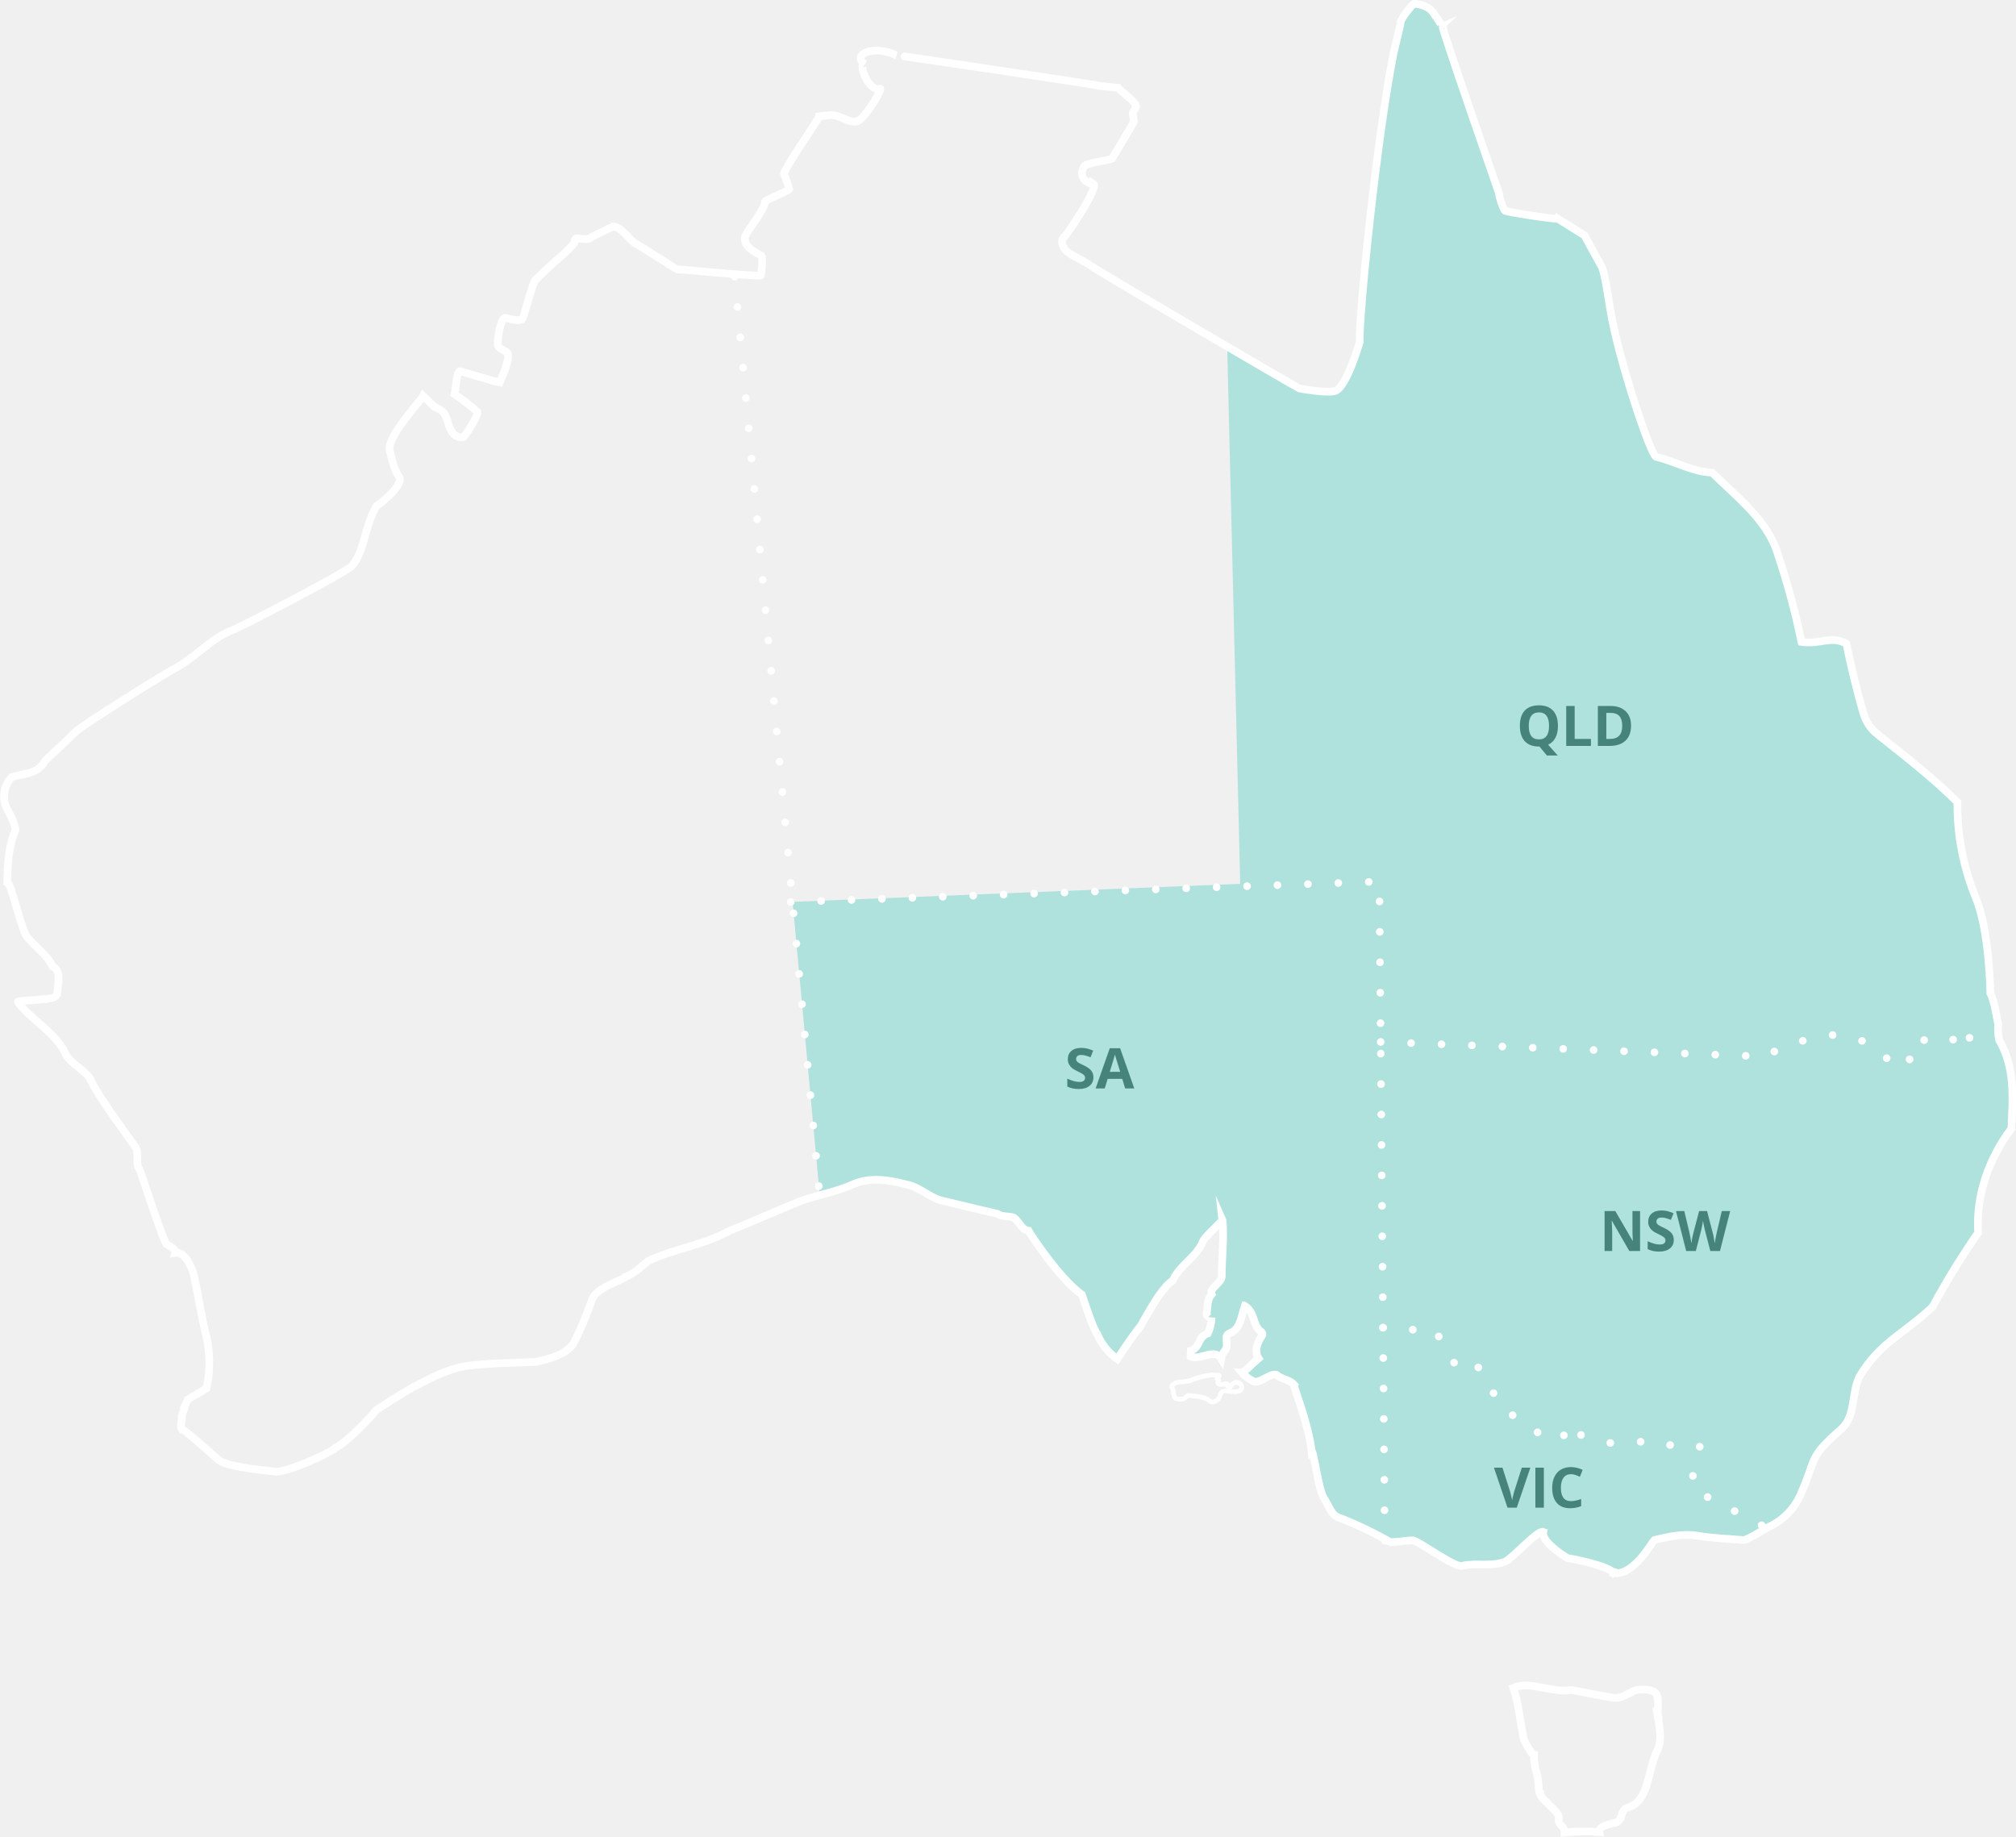
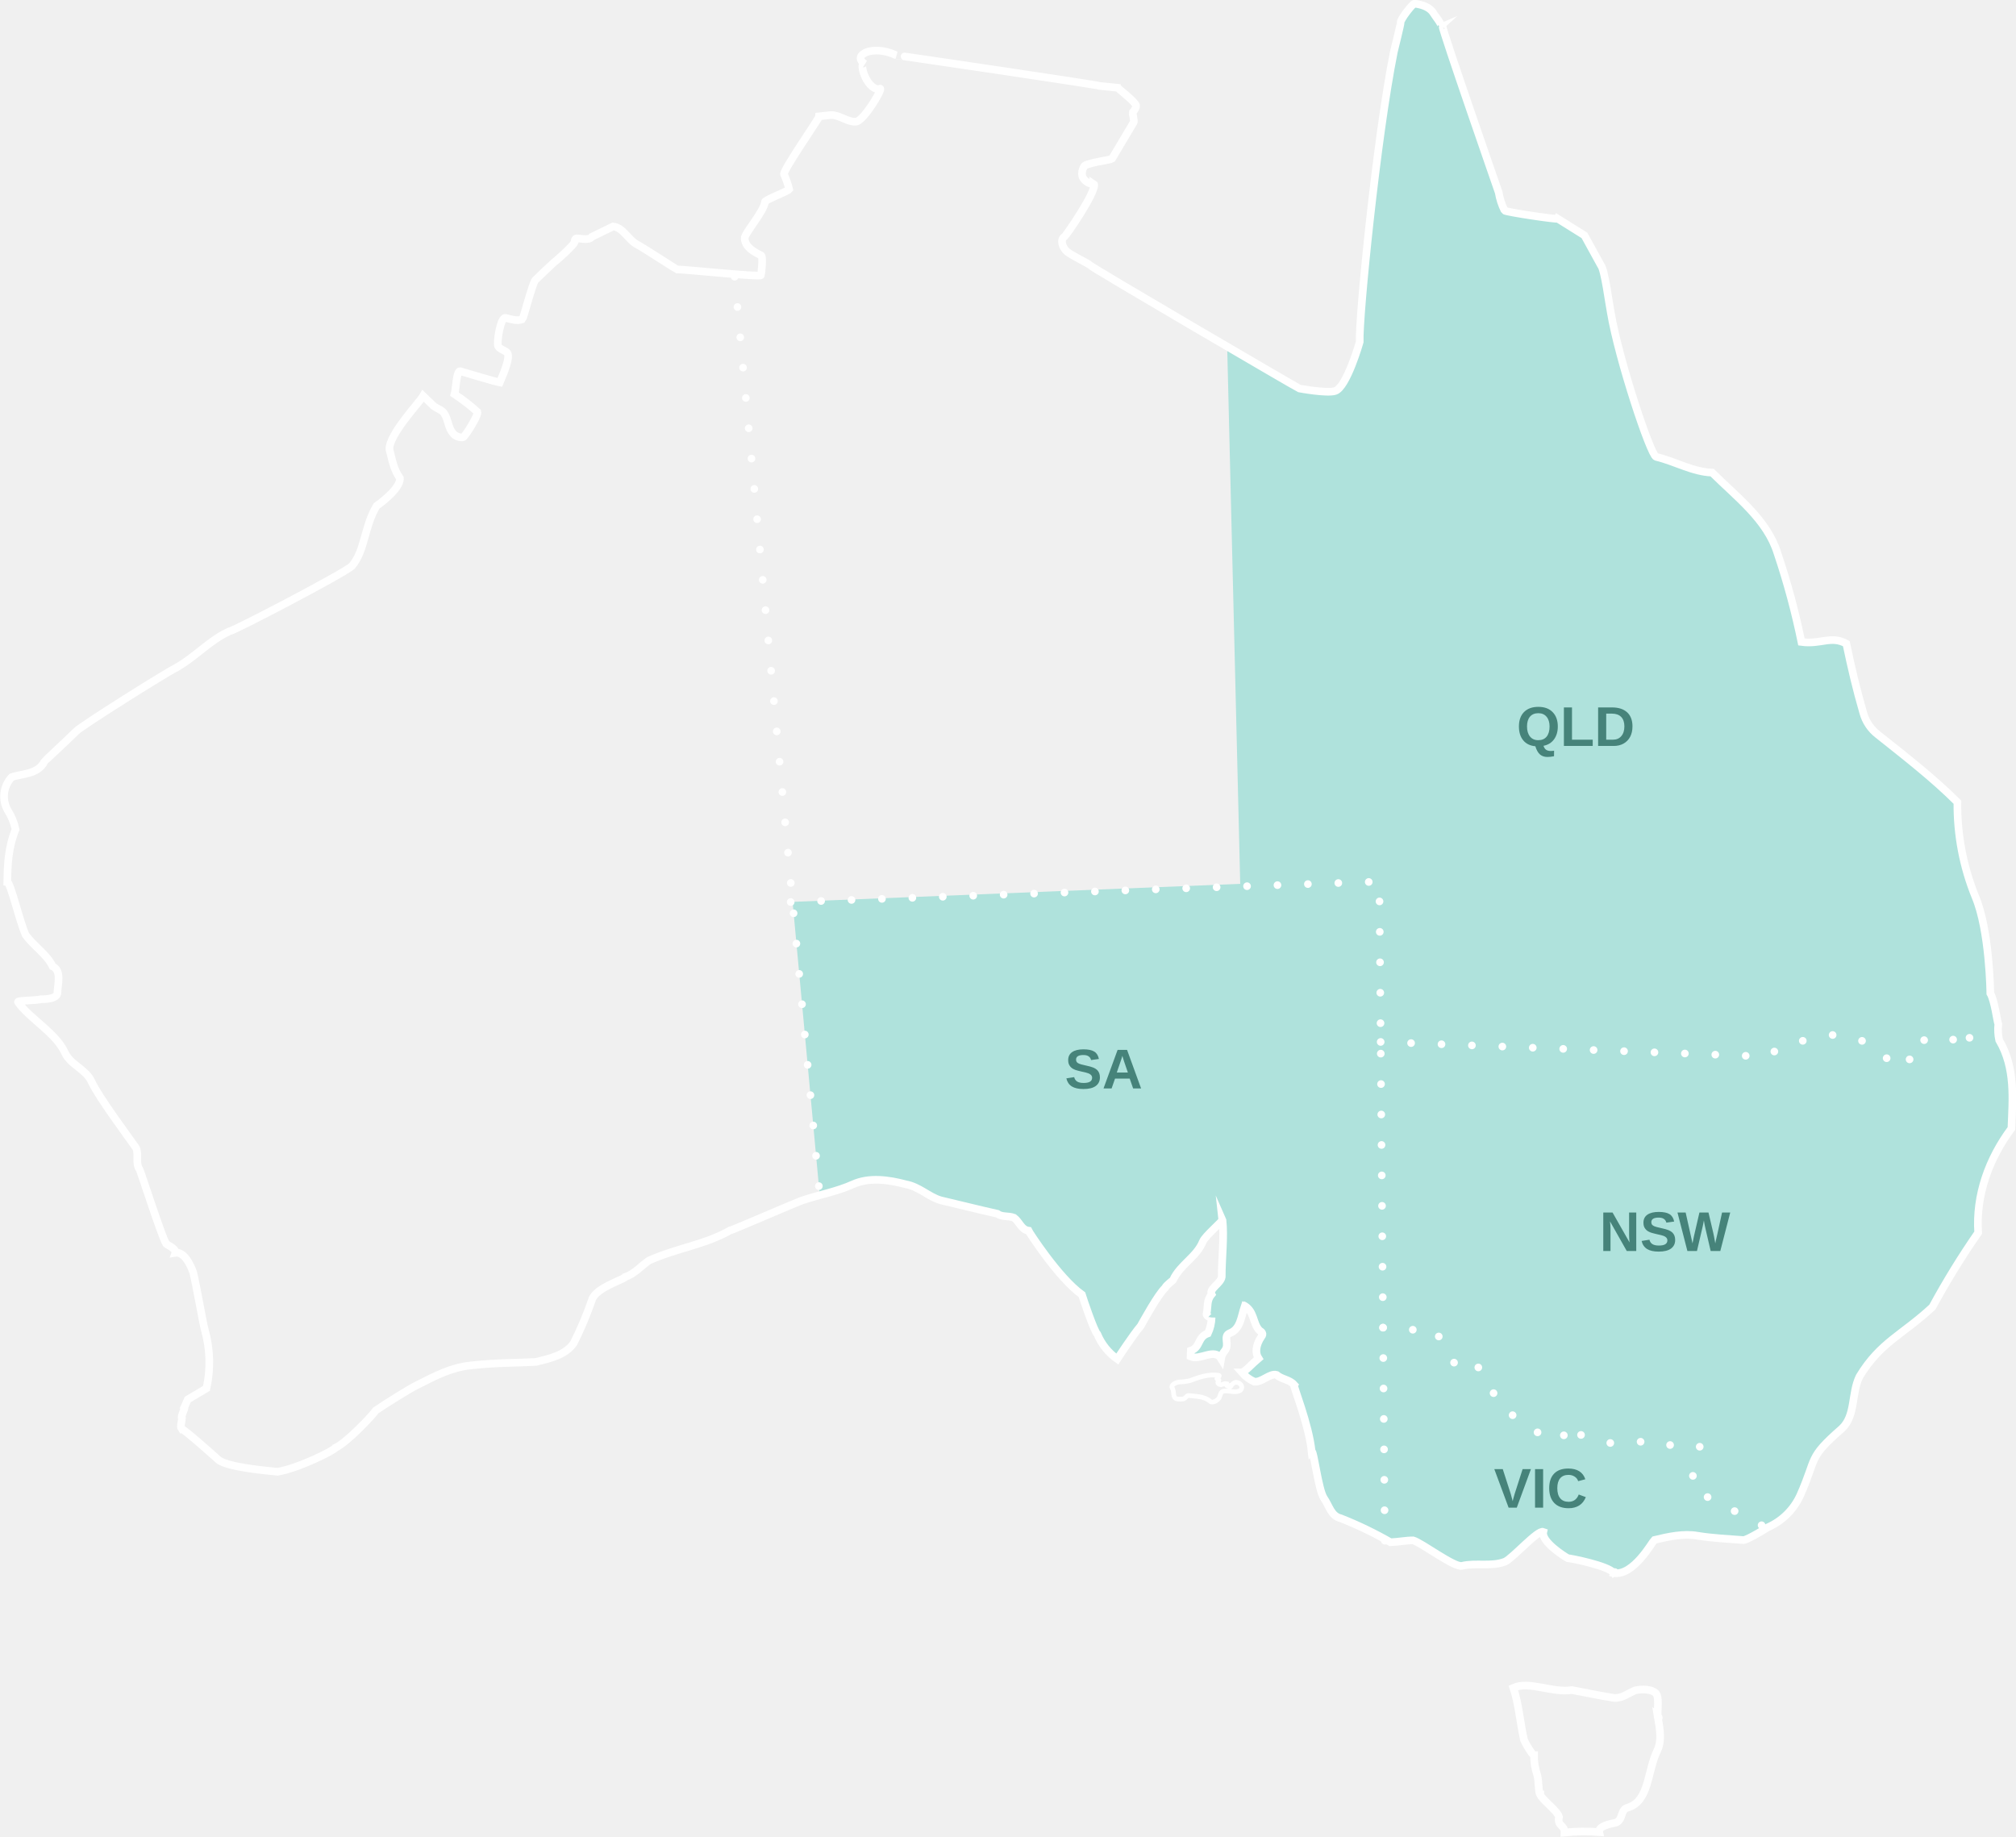
<svg xmlns="http://www.w3.org/2000/svg" id="Layer_1" data-name="Layer 1" viewBox="0 0 431.77 393.37">
  <path d="M468.86,398.1c.13,0,.28,0,.38,0,.49-.3.76-.8,1.34-.67a1.39,1.39,0,0,1,.89.53.87.87,0,0,1-.46,1.33c-1,.37-2.12-.16-3.23,0-.74.11-.72.91-1,1.44s-1.4,1.21-1.91.77c-1.3-1.15-3.1-1.06-4.64-1.26-.41-.06-.67.7-1.2.74s-1.6.19-1.86-.47-.06-1.25-.44-1.88.71-1.16,1.4-1.28a12.38,12.38,0,0,0,2.33-.28c2.05-.77,4.05-1.48,6.21-1.16.42.07-.27.5-.36.68s.43.21.42.39-.33.4-.21.63a.65.65,0,0,0,.36.26c.48.2.92-.29,1.44-.17-.13.53.4.51.65.64s.35-.19.51-.34" transform="translate(-205.67 -101.36)" fill="none" stroke="#fff" stroke-miterlimit="10" />
  <path d="M633.78,324.14a10.94,10.94,0,0,1-.18-3.41c-.24-.5-.79-5.06-1.71-6.6,0,0-.14-13.48-3.21-20.71a52.26,52.26,0,0,1-3.84-20.23c-5.24-5.22-10.93-9.61-17-14.45a8.82,8.82,0,0,1-3.17-4.72c-1.48-5.08-2.56-9.72-3.62-14.78-3.27-1.8-5.44.21-9.61-.36a161.19,161.19,0,0,0-5.13-19c-2.23-7.2-8.75-12.05-14-17.27-4.17-.15-7.85-2.38-12-3.38-1.24-.46-8-20.8-9.7-30.9-.35-1.69-1.32-9.26-2.13-10.13-1.17-2.13-2.34-4.27-3.52-6.4l-5.71-3.57c-.1.23-11.26-1.44-11.39-1.75a13.33,13.33,0,0,1-1.26-3.87s-12.26-35.22-12-35.51c-.16.07-.18-.2-.27,0,.18-.45-1.54-2.57-1.6-2.72-.82-1.5-2.56-2-4.14-2.21-.33-.14-3.1,3.38-3,4.07.06.16-1.37,5.93-1.45,6.26-3.65,18.14-7.52,56.67-7.31,62.12,0,0-2.76,9.72-5.27,10.51-1.78.56-7.66-.54-7.66-.54-.22-.09-7.09-4.08-15.4-8.94l2.79,115-95.87,3.86,5.81,62.77a47.15,47.15,0,0,0,7.1-2.33c3.4-1.54,7.57-1,11.29,0,2.91.53,4.92,2.7,7.47,3.43,1.17.25,9.05,2.21,12.14,2.88,1,.75,2.31.38,3.55.84,1.22.88,1.57,2.57,3.11,2.78.12.27,6.44,10.13,11.46,13.71.25.81,2.58,7.8,3.3,8.46a12.34,12.34,0,0,0,4.27,5.33s3.37-5.18,5-7.07c.57-1,3.68-6.71,5.23-8.16.2-.58,1.92-1.76,1.72-1.73,1.57-3.32,5-4.87,6.36-8.17.46-1.23,4.35-4.43,4.21-4.74.43,3.67-.16,8.24-.15,12.28-.21,1.4-2.77,2.56-2.17,3.73-1.11,1.31-.74,2.58-1.08,4.19-.16.47,1.08.93,1.08.78a8.44,8.44,0,0,1-.8,3.39c-2.28.83-1.53,2.95-3.65,3.7l-.05,1.26c2.06.91,5.1-1.9,6.53.44a3.37,3.37,0,0,1,.77-1.64c1.17-1.41-.44-3.14,1.06-3.79,2.32-.88,2.42-3.39,3.2-5.71.43.22.28,0-.07-.2,2.23,1.24,1.82,3.94,3.29,5.34.48.28.89.71.39,1.28-1.27,1.88-1.34,3.55-.62,4.67-1.21,1-3,3-3.59,3a7.62,7.62,0,0,0,2.7,2c1.61.16,3.36-1.87,4.74-1.47,1.08.95,2.75,1,3.73,2.08-.2.22,3.19,8.45,3.8,14.32.43-.4,1.43,8.27,2.62,10s1.52,3.82,3.6,4.32a80.81,80.81,0,0,1,10.66,5.13c1.7-.06,3.38-.41,4.85-.4,1.86.53,8.77,5.82,10.46,5.46,2.95-.72,6.26.24,9.23-.9,1.7-.78,7-6.85,8.19-6.39-.49,2.08,4.41,5.19,5.23,5.64.42,0,8.72,1.59,9.86,3.18,4.22.7,8.26-6.68,8.69-7.07,3-.73,6.33-1.44,9.24-.91,3.32.54,6.66.67,9.87.93,1-.1,5.18-2.72,5.18-2.72a13.73,13.73,0,0,0,6.95-6.85c3.66-8.22,1.56-7.88,8.91-14.3,3-2.81,2-7.45,3.78-11.15,4.46-7.36,9.12-8.85,15.62-14.88a170.19,170.19,0,0,1,9.81-15.94c-.54-8,2.27-15.82,7.12-22.32C636.65,336.8,637.32,330.14,633.78,324.14Z" transform="translate(-205.67 -101.36)" fill="#afe2dc" />
  <path d="M529.79,462.84c3.41-1.54,8.33,1.15,12.53.48,0,0,7.89,1.55,8.43,1.58,2,.48,3.25-.72,5.14-1.52,1.5-.33,3.59-.25,4.4.62s.29,3.35.43,5c-.21.06.61.51,0,0,.51,3,.86,5.12-.06,7.18-2.26,4.52-1.67,10.81-6.32,12.31-1.69.35-1,2.69-2.63,3.24-.91.19-3.8.7-3.53,2a40.23,40.23,0,0,0-7.43.1c.06-1.67-1.63-1.32-1.18-3.35-.32-1.31-4-4-4-4.79-.42,0-.3-2.94-.68-4.21a12.23,12.23,0,0,1-.67-4.21c-.42,0-2.38-3.43-2.21-3.55C531.19,470,530.92,466.22,529.79,462.84Z" transform="translate(-205.67 -101.36)" fill="none" stroke="#fff" stroke-miterlimit="10" stroke-width="1.64" />
  <path d="M332.44,152.07c-.67,1-3.09.15-3.45.39-.13.09-.29.4-.22.55.3.52-4.48,4.64-4.63,4.71-.41.34-2.95,2.79-3.8,3.61-.56.42-2.58,8.25-2.79,8.42-1.2.42-2.31,0-3.62-.31-1.09-.18-1.94,5.41-1.57,6.08s1.57.9,2,1.46c.68,1.18-1.3,5.41-1.66,6.29-1.2-.23-7.07-2-8.45-2.41-.82-.2-.93,3.88-1.23,4.92a41.48,41.48,0,0,1,4.91,3.81c.22.74-2.75,5.47-3.13,5.44a2.49,2.49,0,0,1-2.1-.85c-1.06-1.21-1-2.88-1.88-4.26-.37-.67-1.42-1-2.22-1.55l-2.3-2.21c-.74,1.32-7.28,8.18-7.23,11.39.58,2.26.91,4.36,2.25,6.22.17,2.38-5,5.95-5,5.95-2.68,4.5-2.45,9.53-5.27,12.86-1.55,1.52-25.45,14-26.28,14-4.26,1.93-7.33,5.57-11.6,7.92-1.7.78-20.56,12.6-21.25,13.55-1.92,1.89-6.7,6.31-6.75,6.42-1.31,2.76-5.07,2.62-7,3.33a6.05,6.05,0,0,0-.83,7.13A12.27,12.27,0,0,1,209,279c-1.58,3.88-1.72,7.64-1.77,11.29.74.14,2.53,8.16,3.93,11.29,1.74,2.42,4.6,4.21,5.78,6.74,2,.94,1.08,3.83,1,5.92-.46,1.23-3.39,1.12-3.39,1.12-1.68.36-5.44.22-5,.65,2.38,3.43,8.12,6.58,10.05,10.84,1.16,2.55,4.46,3.51,5.62,6.06,1.55,3.41,8.31,12.45,9.5,14.17.79,1.29-.13,3.34.83,4.72.24.35,4.72,14.32,5.67,15.87-.17.15,2.3,1.08,2,2,2.34-.41,3.84,4.25,3.84,4.25.72,2.95,2.09,10.95,2.46,12.22a25.65,25.65,0,0,1,.37,12.57l-4,2.37-.73,1.63c.27.2-.92,2.05-.51,2.49,0,.42-.48,1.65-.07,2.22.4-.12,7.69,6.43,7.69,6.43,1.6,1.74,10.78,2.5,12.86,2.72,4.63-.8,12.31-4.69,12.33-5.11,2.55-1.16,8.21-7.21,8.67-8,1.71-1.19,7.29-4.74,9-5.52,3.84-1.95,7.18-3.72,11.46-4.16,5.87-.62,9.22-.49,13.88-.74,2.9-.72,6.27-1.43,8.06-4a75.49,75.49,0,0,0,3.91-9.26c.71-2.61,7.05-4.46,7.07-4.89,2.12-.75,3.43-2.37,5.15-3.56,6-2.7,11.84-3.32,17.4-6.46.42,0,15.31-6.52,15.72-6.51,3.39-1.13,7.18-1.82,10.59-3.36s7.57-1,11.29,0c2.91.53,4.92,2.7,7.47,3.43,1.17.25,9.05,2.21,12.14,2.88,1,.75,2.31.38,3.55.84,1.22.88,1.57,2.57,3.11,2.78.12.27,6.44,10.13,11.46,13.71.25.81,2.58,7.8,3.3,8.46a12.34,12.34,0,0,0,4.27,5.33s3.37-5.18,5-7.07c.57-1,3.68-6.71,5.23-8.16.2-.58,1.92-1.76,1.72-1.73,1.57-3.32,5-4.87,6.36-8.17.46-1.23,4.35-4.43,4.21-4.74.43,3.67-.16,8.24-.15,12.28-.21,1.4-2.77,2.56-2.17,3.73-1.11,1.31-.74,2.58-1.08,4.19-.16.47,1.08.93,1.08.78a8.44,8.44,0,0,1-.8,3.39c-2.28.83-1.53,2.95-3.65,3.7l-.05,1.26c2.06.91,5.1-1.9,6.53.44a3.37,3.37,0,0,1,.77-1.64c1.17-1.41-.44-3.14,1.06-3.79,2.32-.88,2.42-3.39,3.2-5.71.55.28.15-.15-.41-.38,2.62,1.14,2.09,4.05,3.63,5.52h0c.48.28.89.71.39,1.28-1.27,1.88-1.34,3.55-.62,4.67-1.21,1-3,3-3.59,3a7.62,7.62,0,0,0,2.7,2c1.61.16,3.36-1.87,4.74-1.47,1.08.95,2.75,1,3.73,2.08-.2.22,3.19,8.45,3.8,14.32.43-.4,1.43,8.27,2.62,10s1.52,3.82,3.6,4.32a80.81,80.81,0,0,1,10.66,5.13c1.7-.06,3.38-.41,4.85-.4,1.86.53,8.77,5.82,10.46,5.46,2.95-.72,6.26.24,9.23-.9,1.7-.78,7-6.85,8.19-6.39-.49,2.08,4.41,5.19,5.23,5.64.42,0,8.72,1.59,9.86,3.18.49-.28.07-.29,0,0,4.21.7,8.26-6.68,8.69-7.07,3-.73,6.33-1.44,9.24-.91,3.32.54,6.66.67,9.87.93,1-.1,5.18-2.72,5.18-2.72a13.73,13.73,0,0,0,6.95-6.85c3.66-8.22,1.56-7.88,8.91-14.3,3-2.81,2-7.45,3.78-11.15,4.46-7.36,9.12-8.85,15.62-14.88a170.19,170.19,0,0,1,9.81-15.94c-.54-8,2.27-15.82,7.12-22.32.24-6.27.91-12.93-2.63-18.93a10.94,10.94,0,0,1-.18-3.41c-.24-.5-.79-5.06-1.71-6.6,0,0-.14-13.48-3.21-20.71a52.26,52.26,0,0,1-3.84-20.23c-5.24-5.22-10.93-9.61-17-14.45a8.82,8.82,0,0,1-3.17-4.72c-1.48-5.08-2.56-9.72-3.62-14.78-3.27-1.8-5.44.21-9.61-.36a161.19,161.19,0,0,0-5.13-19c-2.23-7.2-8.75-12.05-14-17.27-4.17-.15-7.85-2.38-12-3.38-1.24-.46-8-20.8-9.7-30.9-.35-1.69-1.32-9.26-2.13-10.13-1.17-2.13-2.34-4.27-3.52-6.4l-5.71-3.57c-.1.23-11.26-1.44-11.39-1.75a13.33,13.33,0,0,1-1.26-3.87s-12.26-35.22-12-35.51c-.16.07-.18-.2-.27,0,.18-.45-1.54-2.57-1.6-2.72-.82-1.5-2.56-2-4.14-2.21-.33-.14-3.1,3.38-3,4.07.06.16-1.37,5.93-1.45,6.26-3.65,18.14-7.52,56.67-7.31,62.12,0,0-2.76,9.72-5.27,10.51-1.78.56-7.66-.54-7.66-.54-.55-.23-44.48-25.88-44.89-26.44-.35-.4-3.85-2-4.89-2.89-.86-.74-1.59-2.46-.51-3.18.35-.24,6.6-9.27,6.35-11.18.24.16-4-.55-2.15-3.9.36-.66,5.74-1.41,5.95-1.58.85-1.46,4.65-7.82,4.65-7.82.21-.17-.26-2-.22-2.12.45-.47.92-1.31.68-1.67-.79-1.22-3.69-3.31-3.81-3.62l-3.88-.39c-.28-.24-43.76-6.63-43.65-6.58-4.95-2.38-9.64,0-6.67,1.88-1.44-.93.1,5.32,3,5.41,1.56-1.3-3.12,6.75-4.88,6.93s-3.43-1.4-5.36-1.41l-2.53.27c0,.38-8,11.86-7.55,12.42a19,19,0,0,1,1.1,3.23c-.29.4-5.29,2.29-5.2,2.71-.17,2-4.47,6.84-4.34,7.79.14,1.87,1.93,2.86,3.55,3.65.45.18,0,4.13-.05,4.24-.18.44-16.78-1.29-18-1.25-.22-.09-7.37-4.76-8.66-5.41-1.79-1-2.92-3.58-5-3.79Z" transform="translate(-205.67 -101.36)" fill="none" stroke="#fff" stroke-miterlimit="10" stroke-width="1.64" />
  <line x1="157.34" y1="59.26" x2="175.7" y2="257.53" fill="none" stroke="#fff" stroke-linecap="round" stroke-linejoin="round" stroke-width="1.64" stroke-dasharray="0 6.52 0 0" />
  <polyline points="169.34 193.19 295.42 188.81 296.59 330.85" fill="none" stroke="#fff" stroke-linecap="round" stroke-linejoin="round" stroke-width="1.64" stroke-dasharray="0 6.52 0 0" />
  <path d="M501.37,324.51l82.88,3.15s.56-1,4.24-2.34,10.51-3.13,13.58-2,6.64,2.72,8.1,5.33,2.56,1.09,3.63.14S618,327,618,327s-.94-2.64.13-3.34,4.67.91,6.24.24-3.56-2.39,1.56-.68,6.28-1.06,7.81-.36" transform="translate(-205.67 -101.36)" fill="none" stroke="#fff" stroke-linecap="round" stroke-linejoin="round" stroke-width="1.64" stroke-dasharray="0 6.52 0 0" />
  <path d="M501.88,385.71a7.41,7.41,0,0,1,5.17.19c3,1.12,2.1-1.93,5.05.19s3.86,4.7,4.8,6.75,1.47,1.07,3.53.13,2.36,4.34,3.85,5,1.83,5.11,4.32,6.05a18.35,18.35,0,0,1,6.9,4.64c1.94,2.09,3.49,1.14,5,.19s-2.93-2.64,1.55-1,5,2,8,2.49,5.6-1.15,8.57.32,4.57-.58,7.07.32,4.92-1.89,3.94,2.47-3.43,5.93-.12,7.58,15.69,8.17,15.69,8.17" transform="translate(-205.67 -101.36)" fill="none" stroke="#fff" stroke-linecap="round" stroke-linejoin="round" stroke-width="1.64" stroke-dasharray="0 6.52 0 0" />
-   <text transform="translate(319.96 322.89)" font-size="12" fill="#46837a" font-family="OpenSans-Bold, Open Sans" font-weight="700">VIC</text>
-   <text transform="translate(342.58 267.93)" font-size="12" fill="#46837a" font-family="OpenSans-Bold, Open Sans" font-weight="700">NSW</text>
-   <text transform="translate(324.81 159.76)" font-size="12" fill="#46837a" font-family="OpenSans-Bold, Open Sans" font-weight="700">QLD</text>
-   <text transform="translate(228.04 233.11)" font-size="12" fill="#46837a" font-family="OpenSans-Bold, Open Sans" font-weight="700">SA</text>
+   <text transform="translate(319.96 322.89)" font-size="12" fill="#46837a" font-family="Arial" font-weight="700">VIC</text>
+   <text transform="translate(342.58 267.93)" font-size="12" fill="#46837a" font-family="Arial" font-weight="700">NSW</text>
+   <text transform="translate(324.81 159.76)" font-size="12" fill="#46837a" font-family="Arial" font-weight="700">QLD</text>
+   <text transform="translate(228.04 233.11)" font-size="12" fill="#46837a" font-family="Arial" font-weight="700">SA</text>
</svg>
